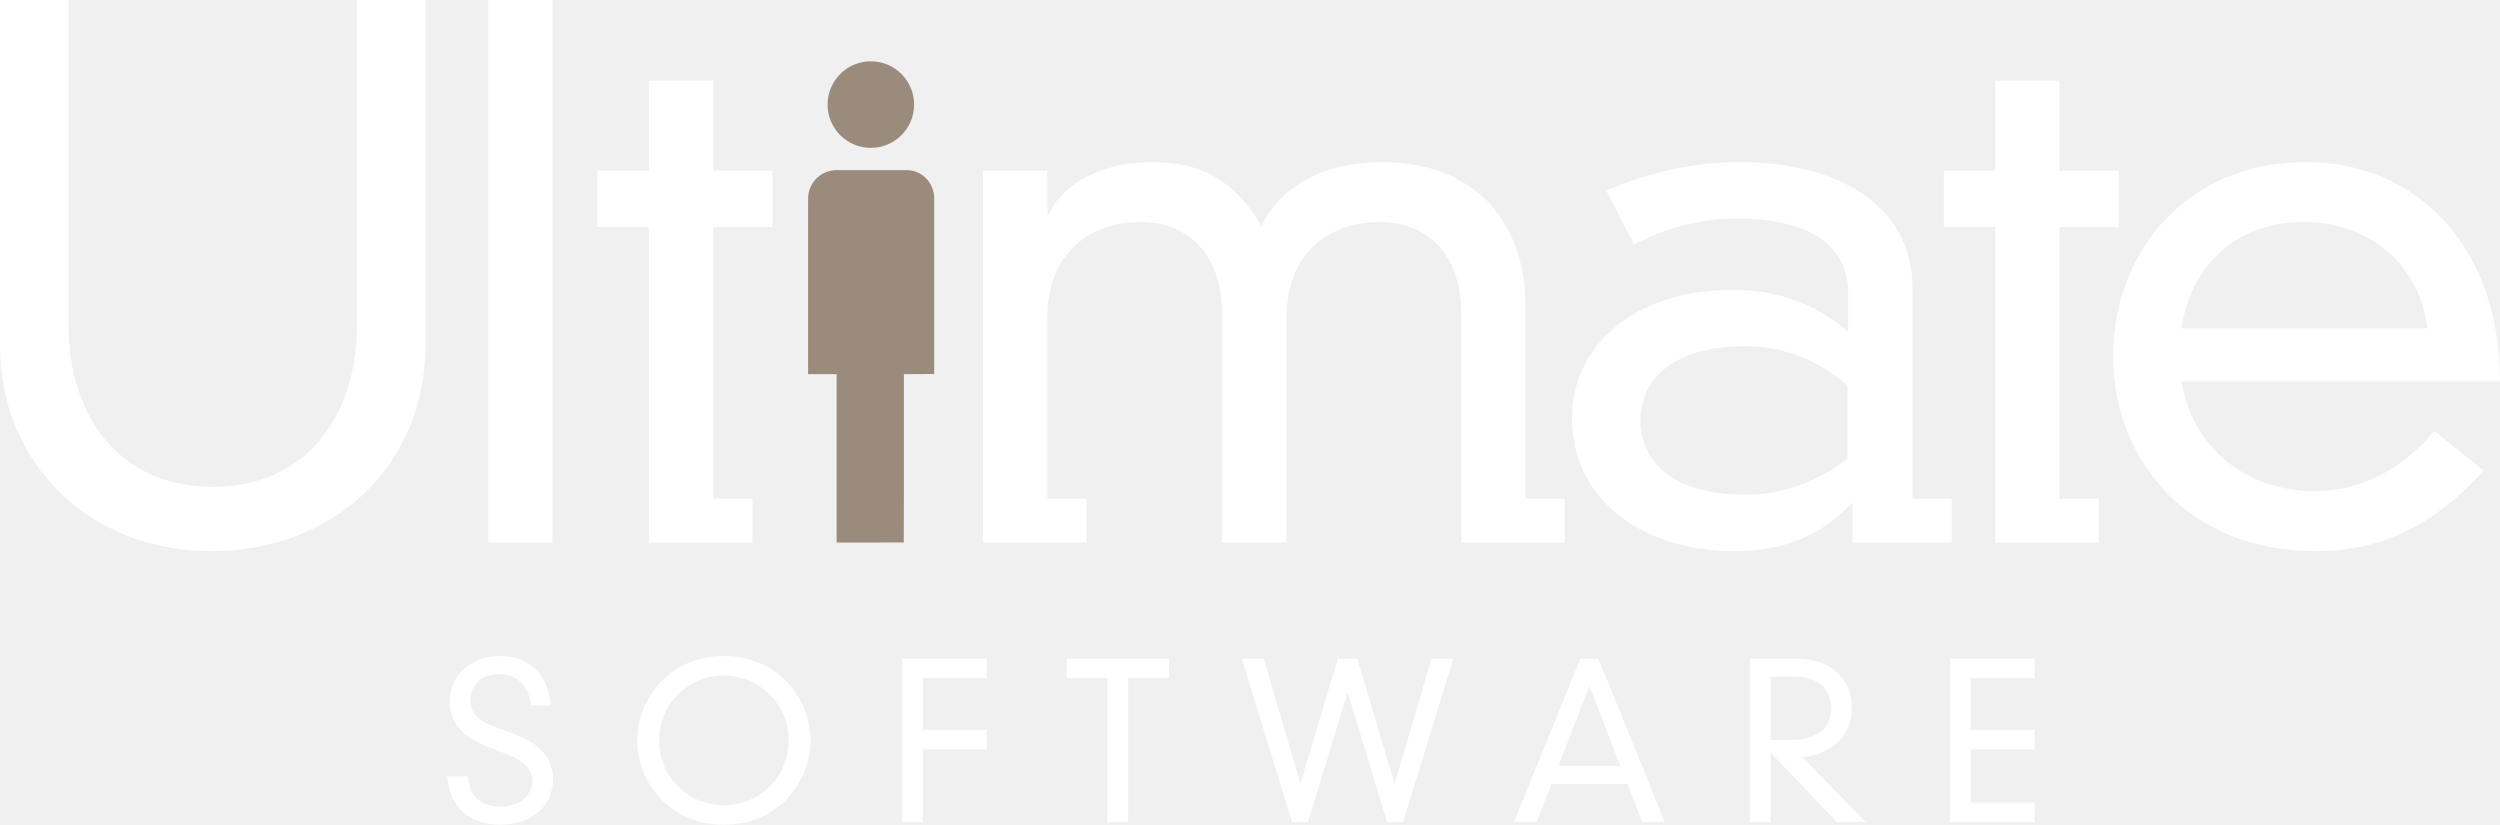
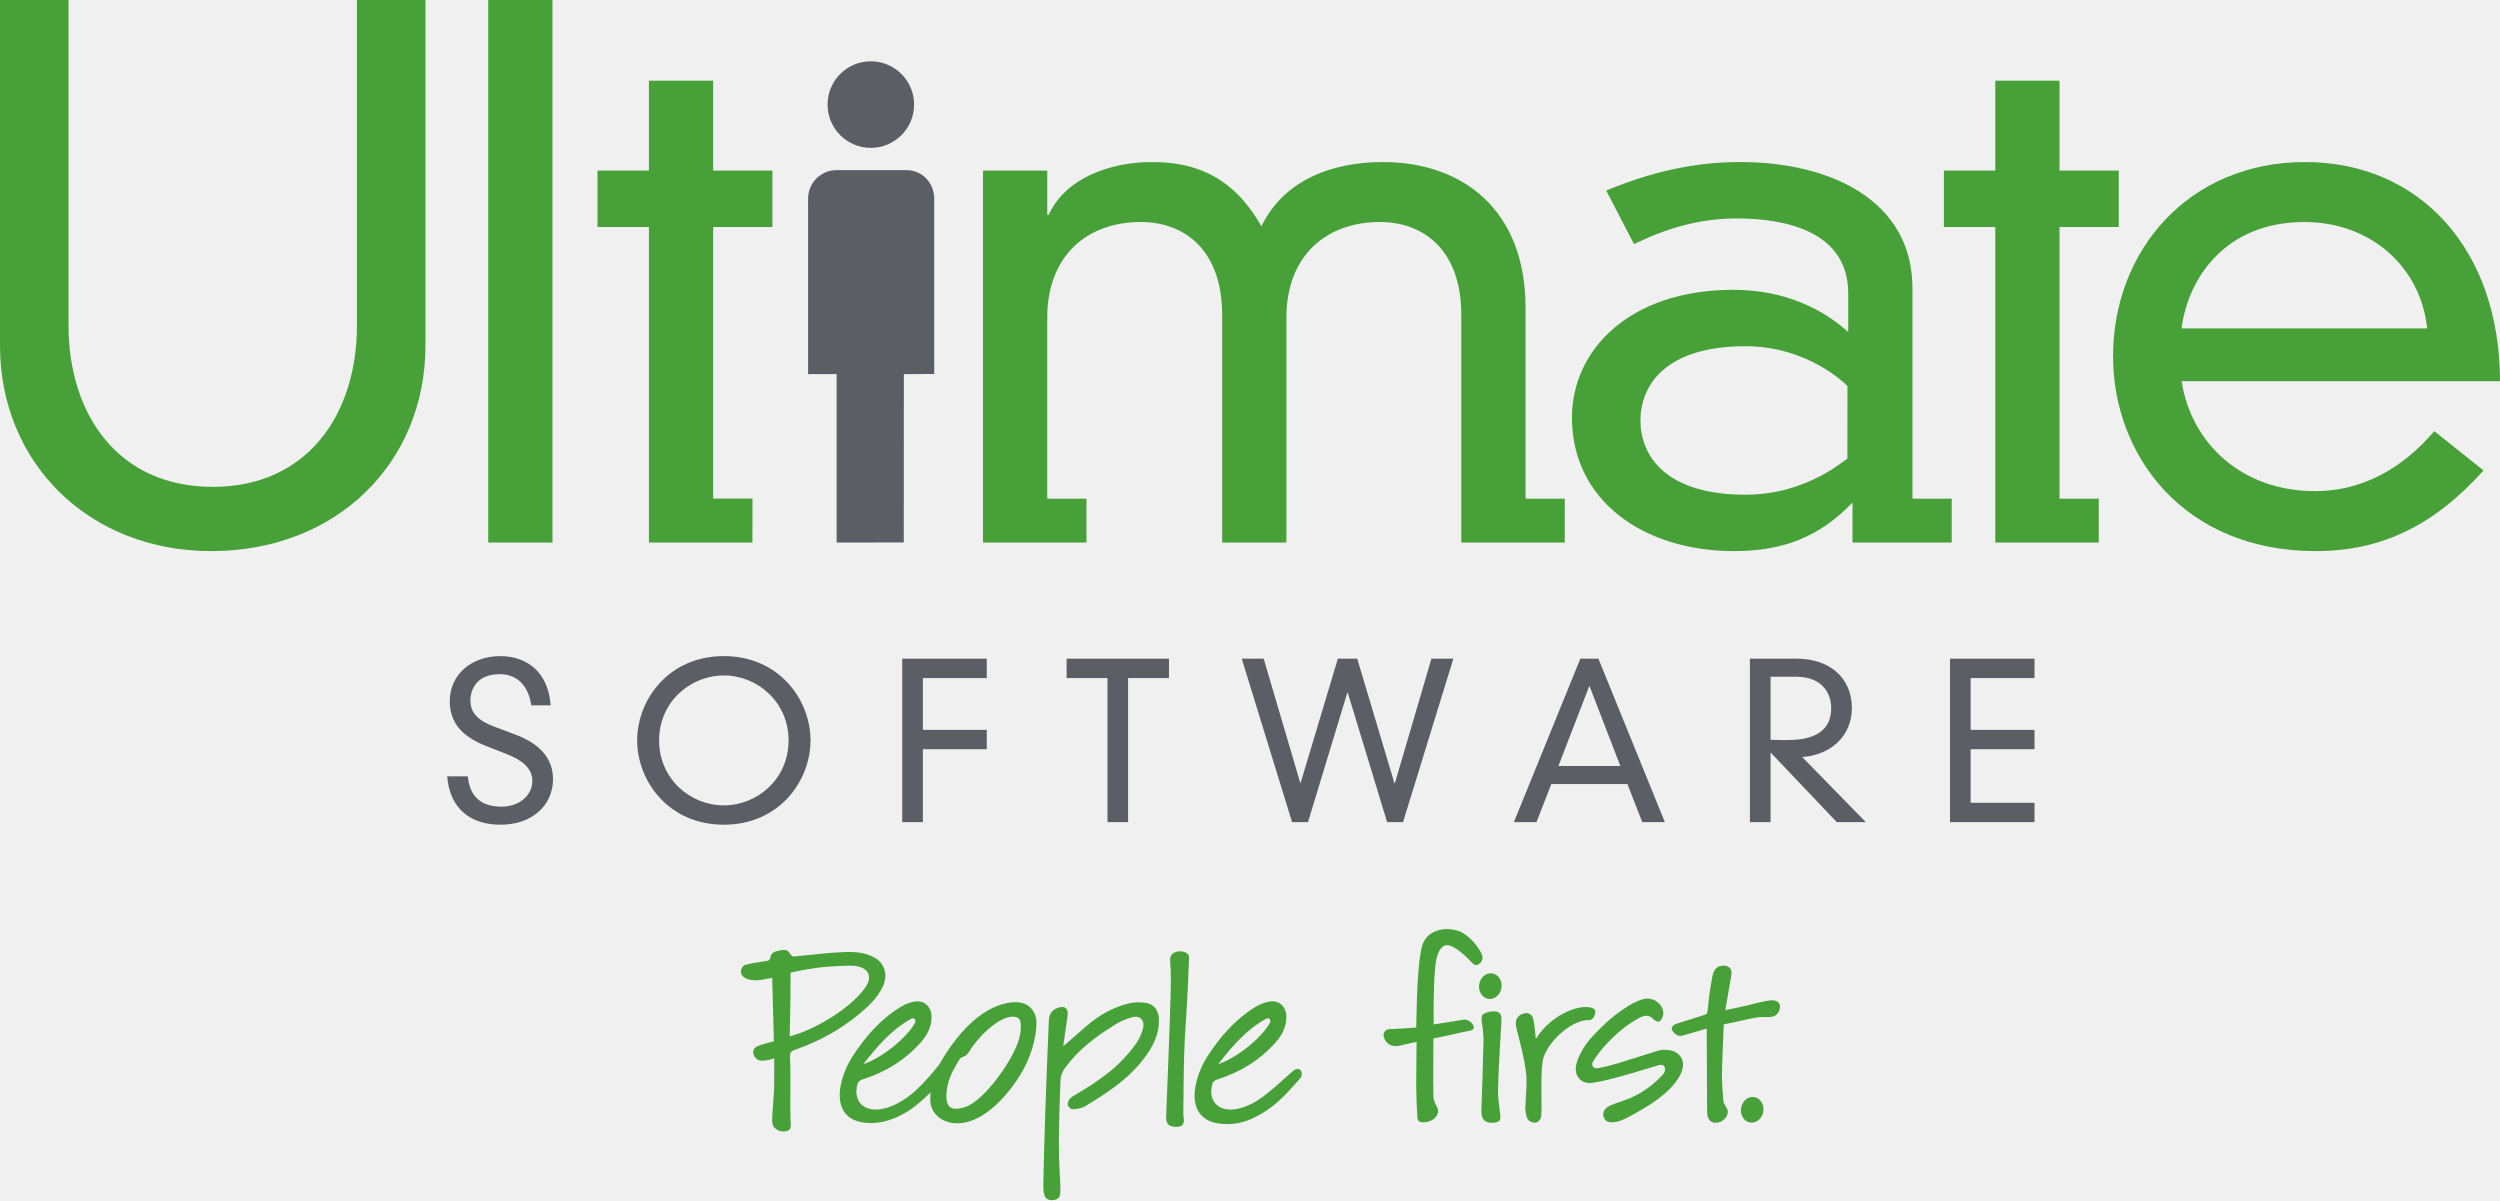
- <svg xmlns="http://www.w3.org/2000/svg" viewBox="73.071 145.281 648.924 214.072">
-   <path fill="#FFF" d="M73.071 145.281h17.789v84.497c0 22.978 12.786 41.878 37.432 41.878 24.644 0 37.43-18.9 37.43-41.878v-84.497h17.788v89.686c0 30.389-22.976 53.366-55.589 53.366-31.872 0-54.85-22.977-54.85-53.366v-89.686zM216.48 145.281v140.829h-16.677v-140.829zM241.511 166.221h16.676v23.348h15.38v14.638h-15.38v70.5h10.207l-.015 11.404h-26.868v-81.904h-13.344v-14.638h13.344zM452.382 226.999c0-16.677-9.636-24.09-21.125-24.09-13.897 0-24.273 8.709-24.273 24.831v58.37h-16.678v-59.111c0-16.677-9.636-24.09-21.125-24.09-13.897 0-24.274 8.709-24.274 24.831v46.986l10.191.001v11.383h-26.869v-96.542h16.678v11.489h.371c4.447-9.822 16.491-13.713 26.683-13.713 9.821 0 20.569 2.595 28.537 16.677 5.929-12.229 18.715-16.677 31.501-16.677 20.754 0 37.061 12.416 37.061 37.802v49.581h10.188l-.008 11.383h-26.856l-.002-59.111zM552.815 221.439c0-15.935-15.937-19.457-28.906-19.457-9.08 0-17.604 2.225-26.685 6.672l-7.227-13.898c14.639-6.115 26.127-7.413 34.837-7.413 23.162 0 44.657 9.821 44.657 32.799v54.584h10.19l-.001 11.384h-25.756v-10.378c-8.524 8.895-17.975 12.601-30.761 12.601-23.533 0-42.062-13.156-42.062-34.651 0-17.604 15.008-33.169 41.878-33.169 10.189 0 20.938 2.965 29.833 10.933l.003-10.007zm-26.683 13.713c-20.383 0-27.239 9.82-27.239 19.271 0 9.452 6.856 19.272 27.239 19.272 16.562 0 26.484-9.783 26.474-9.352 0 0 .012-8.156.012-9.929l.001-8.945s-9.895-10.317-26.487-10.317" />
-   <path fill="#FFF" d="M590.988 166.221h16.676v23.348h15.38v14.638h-15.38v70.52h10.192v11.384h-26.868v-81.904h-13.342v-14.638h13.342zM717.732 267.395c-12.972 14.453-26.684 20.938-43.547 20.938-34.279 0-52.625-24.829-52.625-50.586 0-27.424 19.643-50.403 49.847-50.403 29.834 0 50.588 22.793 50.588 56.889h-82.645c2.597 16.492 15.938 28.536 34.651 28.536 11.86 0 22.423-5.56 30.946-15.566l12.785 10.192zm-14.638-36.875c-1.668-15.936-14.638-27.61-31.872-27.61-20.383 0-30.203 14.454-31.872 27.61h63.744z" />
-   <path fill="#9A8B7D" d="M310.346 172.428c0 6.203-5.031 11.235-11.234 11.235-6.205 0-11.227-5.032-11.227-11.235 0-6.201 5.021-11.232 11.227-11.232 6.202 0 11.234 5.031 11.234 11.232m-2.658 102.299v-32.327l7.874-.045v-45.537c0-4.074-3.129-7.373-7.205-7.373h-18.144c-4.078 0-7.379 3.301-7.379 7.375l-.002 7.232v38.339l7.402.009v43.71l17.428-.019.026-11.364z" />
-   <path fill="#FFF" d="M210.978 328.374c-.725-5.022-3.627-8.097-8.149-8.097-6.029 0-7.648 3.965-7.648 6.867 0 3.182 2.01 5.193 6.196 6.756l5.359 2.01c6.758 2.512 9.882 6.473 9.882 11.611 0 6.865-5.472 11.832-13.622 11.832-7.704 0-13.174-4.071-13.844-12.558h5.358c.447 4.634 2.793 7.87 8.765 7.87 4.634 0 7.983-2.957 7.983-6.699 0-3.293-2.736-5.415-6.586-6.923l-5.417-2.122c-6.308-2.455-9.433-6.141-9.433-11.611 0-7.311 6.085-11.722 13.062-11.722 7.034 0 12.507 4.188 13.12 12.784l-5.026.002zM260.96 315.59c14.401 0 22.497 11.387 22.497 21.885 0 10.493-8.096 21.879-22.497 21.879-14.402 0-22.496-11.386-22.496-21.879 0-10.498 8.094-21.885 22.496-21.885m0 38.743c8.652 0 16.803-6.812 16.803-16.858 0-10.051-8.151-16.861-16.803-16.861-8.653 0-16.803 6.812-16.803 16.861 0 10.046 8.15 16.858 16.803 16.858" />
-   <path fill="#FFF" d="M307.264 316.259h21.939v5.026h-16.58v13.453h16.58v5.023h-16.58v18.925h-5.359zM360.54 321.285h-10.607v-5.026h26.571v5.026h-10.607v37.401h-5.357zM444.632 316.259h5.688l-13.061 42.427h-4.13l-10.216-33.605h-.111l-10.217 33.605h-4.131l-13.061-42.427h5.693l9.49 32.214h.112l9.655-32.214h5.027l9.657 32.325h.113zM495.511 348.807h-19.762l-3.852 9.879h-5.861l17.248-42.427h4.689l17.253 42.427h-5.862l-3.853-9.879zm-9.879-25.515l-8.04 20.821h16.077l-8.037-20.821zM532.657 340.6v18.086h-5.361v-42.427h12.226c8.151 0 14.24 4.688 14.24 12.843 0 7.59-5.978 12.278-12.899 12.672l16.524 16.912h-7.538l-17.192-18.086zm0-3.293c.724.057 1.51.057 4.688.057 8.204 0 11.054-3.575 11.054-8.209 0-4.969-3.404-8.207-8.987-8.207h-6.755v16.359zM579.229 316.259h21.944v5.026h-16.579v13.453h16.579v5.023h-16.579v13.901h16.579v5.024h-21.944z" />
+ <svg xmlns="http://www.w3.org/2000/svg" width="671.975" height="322.587" viewBox="0 0 671.975 322.587">
+   <path d="M0-.001h18.42v87.497c0 23.795 13.24 43.365 38.762 43.365 25.52 0 38.76-19.57 38.76-43.365V0h18.419V92.87c0 31.467-23.793 55.26-57.563 55.26C23.794 148.13 0 124.337 0 92.87V-.001M148.502-.001V145.83h-17.27V-.001h17.27M174.421 21.681h17.268V45.86h15.927v15.157H191.69v73.005h10.57l-.014 11.809h-27.824V61.016h-13.817V45.86h13.817V21.68M392.78 84.619c0-17.269-9.977-24.945-21.875-24.945-14.393 0-25.136 9.017-25.136 25.712v60.443H328.5v-61.21c0-17.269-9.976-24.945-21.876-24.945-14.392 0-25.135 9.017-25.135 25.712v48.655h10.552v11.788H264.22V45.857h17.27v11.898h.384c4.605-10.17 17.077-14.2 27.63-14.2 10.17 0 21.3 2.686 29.55 17.269 6.14-12.663 19.38-17.269 32.62-17.269 21.492 0 38.377 12.857 38.377 39.145v51.341h10.549l-.008 11.788H392.78v-61.21M469.15 93.061c-21.106 0-28.206 10.169-28.206 19.956 0 9.787 7.1 19.955 28.206 19.955 17.15 0 27.425-10.13 27.413-9.683 0 0 .012-8.445.012-10.282l.001-9.263S486.331 93.06 469.15 93.06m27.63-14.2c0-16.501-16.499-20.147-29.931-20.147-9.403 0-18.23 2.305-27.631 6.91l-7.483-14.393c15.156-6.334 27.054-7.676 36.072-7.676 23.987 0 46.244 10.169 46.244 33.962v56.523h10.554l-.003 11.789h-26.67v-10.747c-8.827 9.212-18.612 13.05-31.85 13.05-24.37 0-43.558-13.625-43.558-35.883 0-18.229 15.54-34.347 43.366-34.347 10.551 0 21.682 3.07 30.89 11.323V78.861M536.31 21.681h17.267V45.86h15.927v15.157h-15.927v73.024h10.555v11.79H536.31V61.016h-13.816V45.86h13.816V21.68" fill="#47a138" />
+   <path d="M652.396 88.264c-1.727-16.502-15.156-28.59-33.005-28.59-21.105 0-31.275 14.967-33.003 28.59h66.008zm15.159 38.185c-13.432 14.966-27.631 21.681-45.092 21.681-35.498 0-54.495-25.711-54.495-52.381 0-28.4 20.34-52.194 51.617-52.194 30.892 0 52.384 23.604 52.384 58.91h-85.582c2.69 17.076 16.503 29.549 35.884 29.549 12.28 0 23.218-5.759 32.045-16.119l13.239 10.554" fill="#47a138" />
+   <path d="M242.949 100.567l8.153-.047V53.366c0-4.219-3.24-7.634-7.46-7.634h-18.788a7.636 7.636 0 0 0-7.642 7.637l-.002 7.488v39.7l7.665.01v45.262l18.046-.019.028-45.243zM245.7 28.11c0 6.423-5.209 11.635-11.633 11.635-6.425 0-11.625-5.212-11.625-11.635 0-6.422 5.2-11.632 11.625-11.632 6.424 0 11.633 5.21 11.633 11.632M142.804 189.594c-.75-5.203-3.756-8.385-8.439-8.385-6.244 0-7.92 4.106-7.92 7.111 0 3.295 2.083 5.38 6.416 6.997l5.55 2.08c6.998 2.603 10.232 6.703 10.232 12.024 0 7.109-5.667 12.252-14.104 12.252-7.979 0-13.644-4.214-14.337-13.002h5.55c.462 4.796 2.89 8.149 9.074 8.149 4.8 0 8.268-3.061 8.268-6.936 0-3.41-2.834-5.609-6.82-7.169l-5.61-2.197c-6.531-2.542-9.769-6.358-9.769-12.025 0-7.57 6.301-12.137 13.526-12.137 7.285 0 12.952 4.337 13.587 13.238h-5.204M194.561 216.475c8.959 0 17.4-7.054 17.4-17.459 0-10.406-8.441-17.461-17.4-17.461-8.96 0-17.4 7.055-17.4 17.461 0 10.405 8.44 17.46 17.4 17.46m0-40.12c14.911 0 23.295 11.791 23.295 22.66 0 10.868-8.384 22.656-23.295 22.656-14.914 0-23.295-11.788-23.295-22.656 0-10.869 8.381-22.66 23.295-22.66M242.509 177.049h22.719v5.205h-17.17v13.931h17.17v5.199h-17.17v19.597h-5.55v-43.932M297.678 182.254h-10.984v-5.205h27.515v5.205h-10.983v38.727h-5.549v-38.727M384.755 177.049h5.891l-13.524 43.932h-4.278l-10.579-34.797h-.115l-10.579 34.797h-4.277l-13.526-43.932h5.896l9.827 33.357h.115l9.998-33.357h5.207l9.999 33.472h.116l9.829-33.472M427.211 184.331l-8.325 21.56h16.649l-8.324-21.56zm10.229 26.421h-20.461l-3.989 10.229h-6.07l17.861-43.932h4.855l17.866 43.932h-6.07l-3.992-10.229M475.908 198.844c.75.057 1.563.057 4.856.057 8.495 0 11.444-3.702 11.444-8.5 0-5.146-3.524-8.499-9.305-8.499h-6.995v16.942zm0 3.408v18.729h-5.552v-43.932h12.659c8.443 0 14.745 4.853 14.745 13.297 0 7.86-6.189 12.717-13.357 13.121l17.112 17.514h-7.805l-17.802-18.729M524.133 177.049h22.723v5.205h-17.168v13.931h17.168v5.199h-17.168v14.396h17.168v5.201h-22.723v-43.932" fill="#5c5e65" />
+   <path d="M398.502 276.112c-.28-1.436-.522-3.145.218-3.563.966-.548 1.862-.708 2.771-.707 1.628.002 2.176.8 2.085 2.477-.327 6.032-.747 12.068-.924 18.095-.073 2.55.315 4.747.6 7.271.155 1.372-.115 1.874-1.492 2.054-2.522.33-3.671-.79-3.581-3.284.231-6.358.415-12.37.574-18.725.028-1.15-.153-2.291-.25-3.618M395.197 277.025c-3.063.563-5.056 1.143-8.05 1.721-.362.069-1.87.384-1.87.384.01 5.054-.103 10.564.007 15.609.015.682.301 1.35.525 2 .101.29 1.094 1.344.582 2.654-.582 1.489-1.94 2.12-3.585 2.275-1.028.096-1.762-.248-1.823-1.3-.153-2.632-.293-5.27-.308-7.913-.025-4.099.056-8.204.096-12.431-1.639.377-3.146.736-4.657 1.07-1.988.44-3.678-.544-4.156-2.394-.29-1.12.402-2.037 1.56-2.074 2.383-.076 4.775-.279 7.142-.427.132-1.9.025-15.273 1.486-21.574 1.08-4.658 6.195-5.705 10.09-4.324 1.185.421 4.176 2.419 5.948 5.952 1.092 2.18-1.209 3.846-2.184 2.842-1.481-1.525-3.964-4.14-6.306-4.94-1.157-.395-3.342-.026-3.917 5.751-.555 5.572-.447 14.892-.4 15.454 2.685-.43 5.33-.822 7.963-1.272 1.915-.328 4.076 2.53 1.857 2.937M219.502 260.157c-4.047.557-7.006 1.262-7.006 1.262s-.041 11.642-.24 17.133c5.28-1.3 12.758-5.453 17.113-9.55 1.39-1.308 2.799-2.737 3.721-4.425 1.345-2.463.046-5.02-4.497-5.02 0 0-5.042.044-9.09.6zm-11.39 24.327c-.882.217-2.587.84-3.943.53-1.51-.344-2.67-2.871-.556-3.809 1.372-.609 2.86-.872 4.4-1.316-.154-5.444-.304-11.681-.457-17.053-1.681.254-3.19.724-4.67.653-5.148-.248-3.937-3.805-2.478-4.175 2.287-.579 3.687-.663 5.946-1.064.252-.044.642-.448.67-.699.134-1.19.87-1.69 1.854-1.912 1.18-.268 2.563-.73 3.312.444.75 1.177.909 1.044 1.991.938 4.033-.391 8.858-.985 12.88-1.119 2.851-.093 5.61.113 8.148 1.58 2.687 1.553 3.519 4.791 2.024 7.838-1.457 2.966-3.8 5.167-6.263 7.212-5.326 4.42-10.916 7.404-17.256 9.633-1.16.409-1.46.899-1.378 2.13.253 3.743-.015 12.94.137 16.696.002.083.01.165.02.246.227 2.036.008 2.538-1.238 2.834-1.484.351-3.324-.604-3.61-1.927-.109-.51-.125-1.061-.094-1.594.159-2.664.36-5.326.522-7.989.05-.866.027-7.009.04-8.077M285.799 281.224c1.981-1.724 3.974-3.469 6.306-5.494 3.339-2.899 7.137-5.03 11.377-6.042 1.518-.364 3.19-.367 4.685-.085 2.25.423 3.318 2.165 3.35 4.586.053 3.79-1.568 7.02-3.767 9.976-4.385 5.9-9.959 9.459-16.045 13.175-.965.589-2.221.739-3.342.821-.462.033-1.138-.555-1.318-1.044-.158-.43.098-1.236.429-1.662.417-.536 1.07-.912 1.669-1.261 6.417-3.734 11.996-7.64 16.36-13.898.753-1.083 1.306-2.386 1.678-3.656.676-2.314-.691-3.831-2.914-3.204-1.498.425-3.02 1.03-4.367 1.869-5.332 3.324-9.956 6.655-13.726 11.879a5.729 5.729 0 0 0-1.123 3.265c-.341 8.937-.715 17.873-.1 26.746.074 1.067.09 2.15.056 3.229-.03 1.035-.367 1.871-1.55 2.09-1.335.248-2.412-.132-2.713-1.238a9.514 9.514 0 0 1-.319-2.668c.15-6.605.311-13.212.537-19.82.28-8.147.61-16.294.952-24.443.077-1.867.957-3.001 2.517-3.489 1.915-.597 2.821.259 2.511 2.285-.447 2.935-.832 5.877-1.143 8.083M327.44 286.035c4.924-1.639 11.699-7 13.949-11.197.179-.335.017-1.628-1.201-.943-5.187 2.912-8.95 7.266-12.748 12.14m-6.355 8.161c.09-3.15 1.515-7.181 3.208-9.852 3.438-5.43 7.572-10.23 13.098-13.655 1.198-.743 2.633-1.318 3.989-1.497 2.615-.342 4.407 1.545 4.39 4.18-.019 2.557-1.08 4.745-2.773 6.671-4.296 4.89-9.617 8.145-15.69 10.067-1.016.321-1.378.844-1.568 1.716-.932 4.294 1.938 7.05 6.448 6.291 3.247-.546 5.977-2.239 8.488-4.266 2.739-2.207 4.015-3.49 6.669-5.81 2.25-1.967 3.201.606 2.123 1.828-4.395 4.981-7.345 8.258-13.04 10.842-2.968 1.346-5.84 1.721-9.01 1.245-4.23-.635-6.41-3.435-6.332-7.76M273.999 278.97c-1.467 5.738-9.412 16.865-14.475 18.557-4.014 1.343-5.755.142-4.949-5.048.441-2.845 1.714-5.088 3.244-7.592.806-1.318 1.517-.327 2.662-2.185 3.095-5.025 9.493-10.71 13.021-9.179 1.4.61.833 4.133.497 5.447zm-29.192-5.075c1.218-.685 1.38.609 1.2.944-2.25 4.196-9.025 9.557-13.947 11.196 3.797-4.874 7.561-9.228 12.747-12.14zm28.737-4.496c-4.844-.28-13.085 2.786-21.113 16.75-.19.363-4.545 5.612-7.136 7.702-2.511 2.028-5.241 3.72-8.488 4.266-4.51.758-7.38-1.997-6.448-6.29.188-.873.551-1.396 1.567-1.717 6.074-1.922 11.395-5.176 15.69-10.066 1.693-1.927 2.755-4.115 2.773-6.671.018-2.636-1.775-4.523-4.39-4.18-1.355.178-2.79.753-3.989 1.496-5.525 3.426-9.66 8.225-13.099 13.655-1.691 2.67-3.194 6.71-3.206 9.852-.016 4.327 2.116 6.887 6.345 7.521 3.17.477 6.214-.176 9.182-1.522 3.673-1.666 6.06-3.857 8.908-6.569a18.809 18.809 0 0 0-.089 1.951c0 3.527 2.805 5.933 6.189 6.296 8.162.875 15.846-8.74 19.06-14.844 1.971-3.745 3.348-8.47 3.284-12.261-.051-2.98-2.071-5.197-5.04-5.37M451.349 289.424c-2.579 4.48-7.926 7.716-12.84 10.4-1.736.947-3.476 1.887-5.474 1.83-1.063-.029-1.813-.59-2.029-1.604-.213-1.004.187-1.914 1.123-2.504.539-.338 1.136-.597 1.729-.824 1.586-.603 3.228-1.063 4.77-1.773a25.61 25.61 0 0 0 8.522-6.334c.63-.717.704-2.874-1.284-2.305-3.241.929-6.465 1.981-9.717 2.874-2.674.732-5.371 1.456-8.085 1.857-3.279.485-5.238-2.132-4.269-5.333.881-2.915 2.575-5.37 4.664-7.582 2.816-2.989 5.87-5.713 9.391-7.831 1.16-.699 2.414-1.33 3.691-1.701 2.387-.698 4.838.688 5.42 2.92.129.492.18 1.091.02 1.574-.183.558-.56 1.318-1.005 1.477-.421.15-1.193-.224-1.542-.613-1.098-1.224-2.381-1.098-3.729-.395-3.542 1.85-6.509 4.477-9.204 7.403-1.187 1.289-2.25 2.719-3.201 4.185-.777 1.199-.099 2.21 1.305 1.954 1.81-.331 3.612-.798 5.388-1.334 3.6-1.089 7.17-2.302 10.775-3.374.825-.246 1.755-.241 2.605-.16 3.257.305 5.378 3.178 2.976 7.193" fill="#47a138" />
+   <path d="M458.741 276.47c-1.806.529-3.535 1.061-5.276 1.533-.765.21-1.65.566-2.308.372-.707-.209-1.478-.864-1.74-1.538-.338-.87.557-1.45 1.334-1.72 1.278-.45 7.86-2.345 7.993-2.608.38-.759.487-3.632.703-5.06.255-1.697.508-3.397.842-5.085.385-1.944 1.405-2.843 3.049-2.813 1.483.026 2.312 1.003 2.037 2.506-.482 2.642-1.012 6.158-1.519 8.797-.03.155-.025.314-.049.665 1.452-.311 2.825-.612 4.203-.9 2.554-.535 4.224-1.108 6.786-1.574 1.28-.234 2.728-.468 3.503.782.395.638.019 2.802-1.506 3.317-1.387.468-2.926.073-4.368.312-3.299.548-5.704 1.235-9.096 1.885-.179 4.666-.414 9.111-.492 13.548-.033 2.022.223 4.912.388 6.921.099 1.197.872 1.574 1.149 2.639.276 1.066-.607 2.936-2.739 3.296-1.692.285-2.743-.738-2.772-2.839-.053-3.521-.042-7.926-.06-11.448-.018-3.6-.04-7.201-.062-10.988M412.806 279.289c4.464-7.295 13.145-9.824 15.636-8.101.93.642-.07 3.062-1.246 3.003-4.431-.221-10.695 5.275-12.272 9.937-1.066 3.154-.365 12.59-.655 15.941-.048.538-.543 1.271-1.025 1.556-.759.447-2.409-.176-2.75-1.037a7.33 7.33 0 0 1-.496-2.715c.035-3.192.565-6.462.188-9.566-.491-4.05-1.608-7.99-2.575-11.938-.471-1.93.014-3.284 1.713-3.875 1.33-.463 2.237-.039 2.691 1.09.455 1.129.791 5.705.791 5.705M319.13 268.22c-.26 5.411-.629 8.887-.828 14.996-.178 5.481-.172 10.955-.238 16.434-.004.328.082.65.124.976.195 1.558-.47 2.292-2.054 2.272-2.033-.027-2.754-.852-2.683-2.843.414-11.426.849-20.215 1.164-31.637.098-3.564.209-6.652-.099-10.196-.294-3.37 4.854-2.922 5.054-1.179.055.486.04.99.007 1.487-.2 2.996-.188 5.993-.447 9.69M403.58 265.52c-.289 1.891-1.864 3.219-3.516 2.966-1.654-.252-2.76-1.99-2.472-3.88.29-1.891 1.864-3.22 3.517-2.967 1.654.252 2.76 1.99 2.471 3.881M473.962 298.757c-.288 1.891-1.863 3.22-3.517 2.967-1.653-.253-2.759-1.99-2.47-3.882.289-1.89 1.862-3.218 3.516-2.966 1.654.253 2.76 1.99 2.471 3.881" fill="#47a138" />
</svg>
